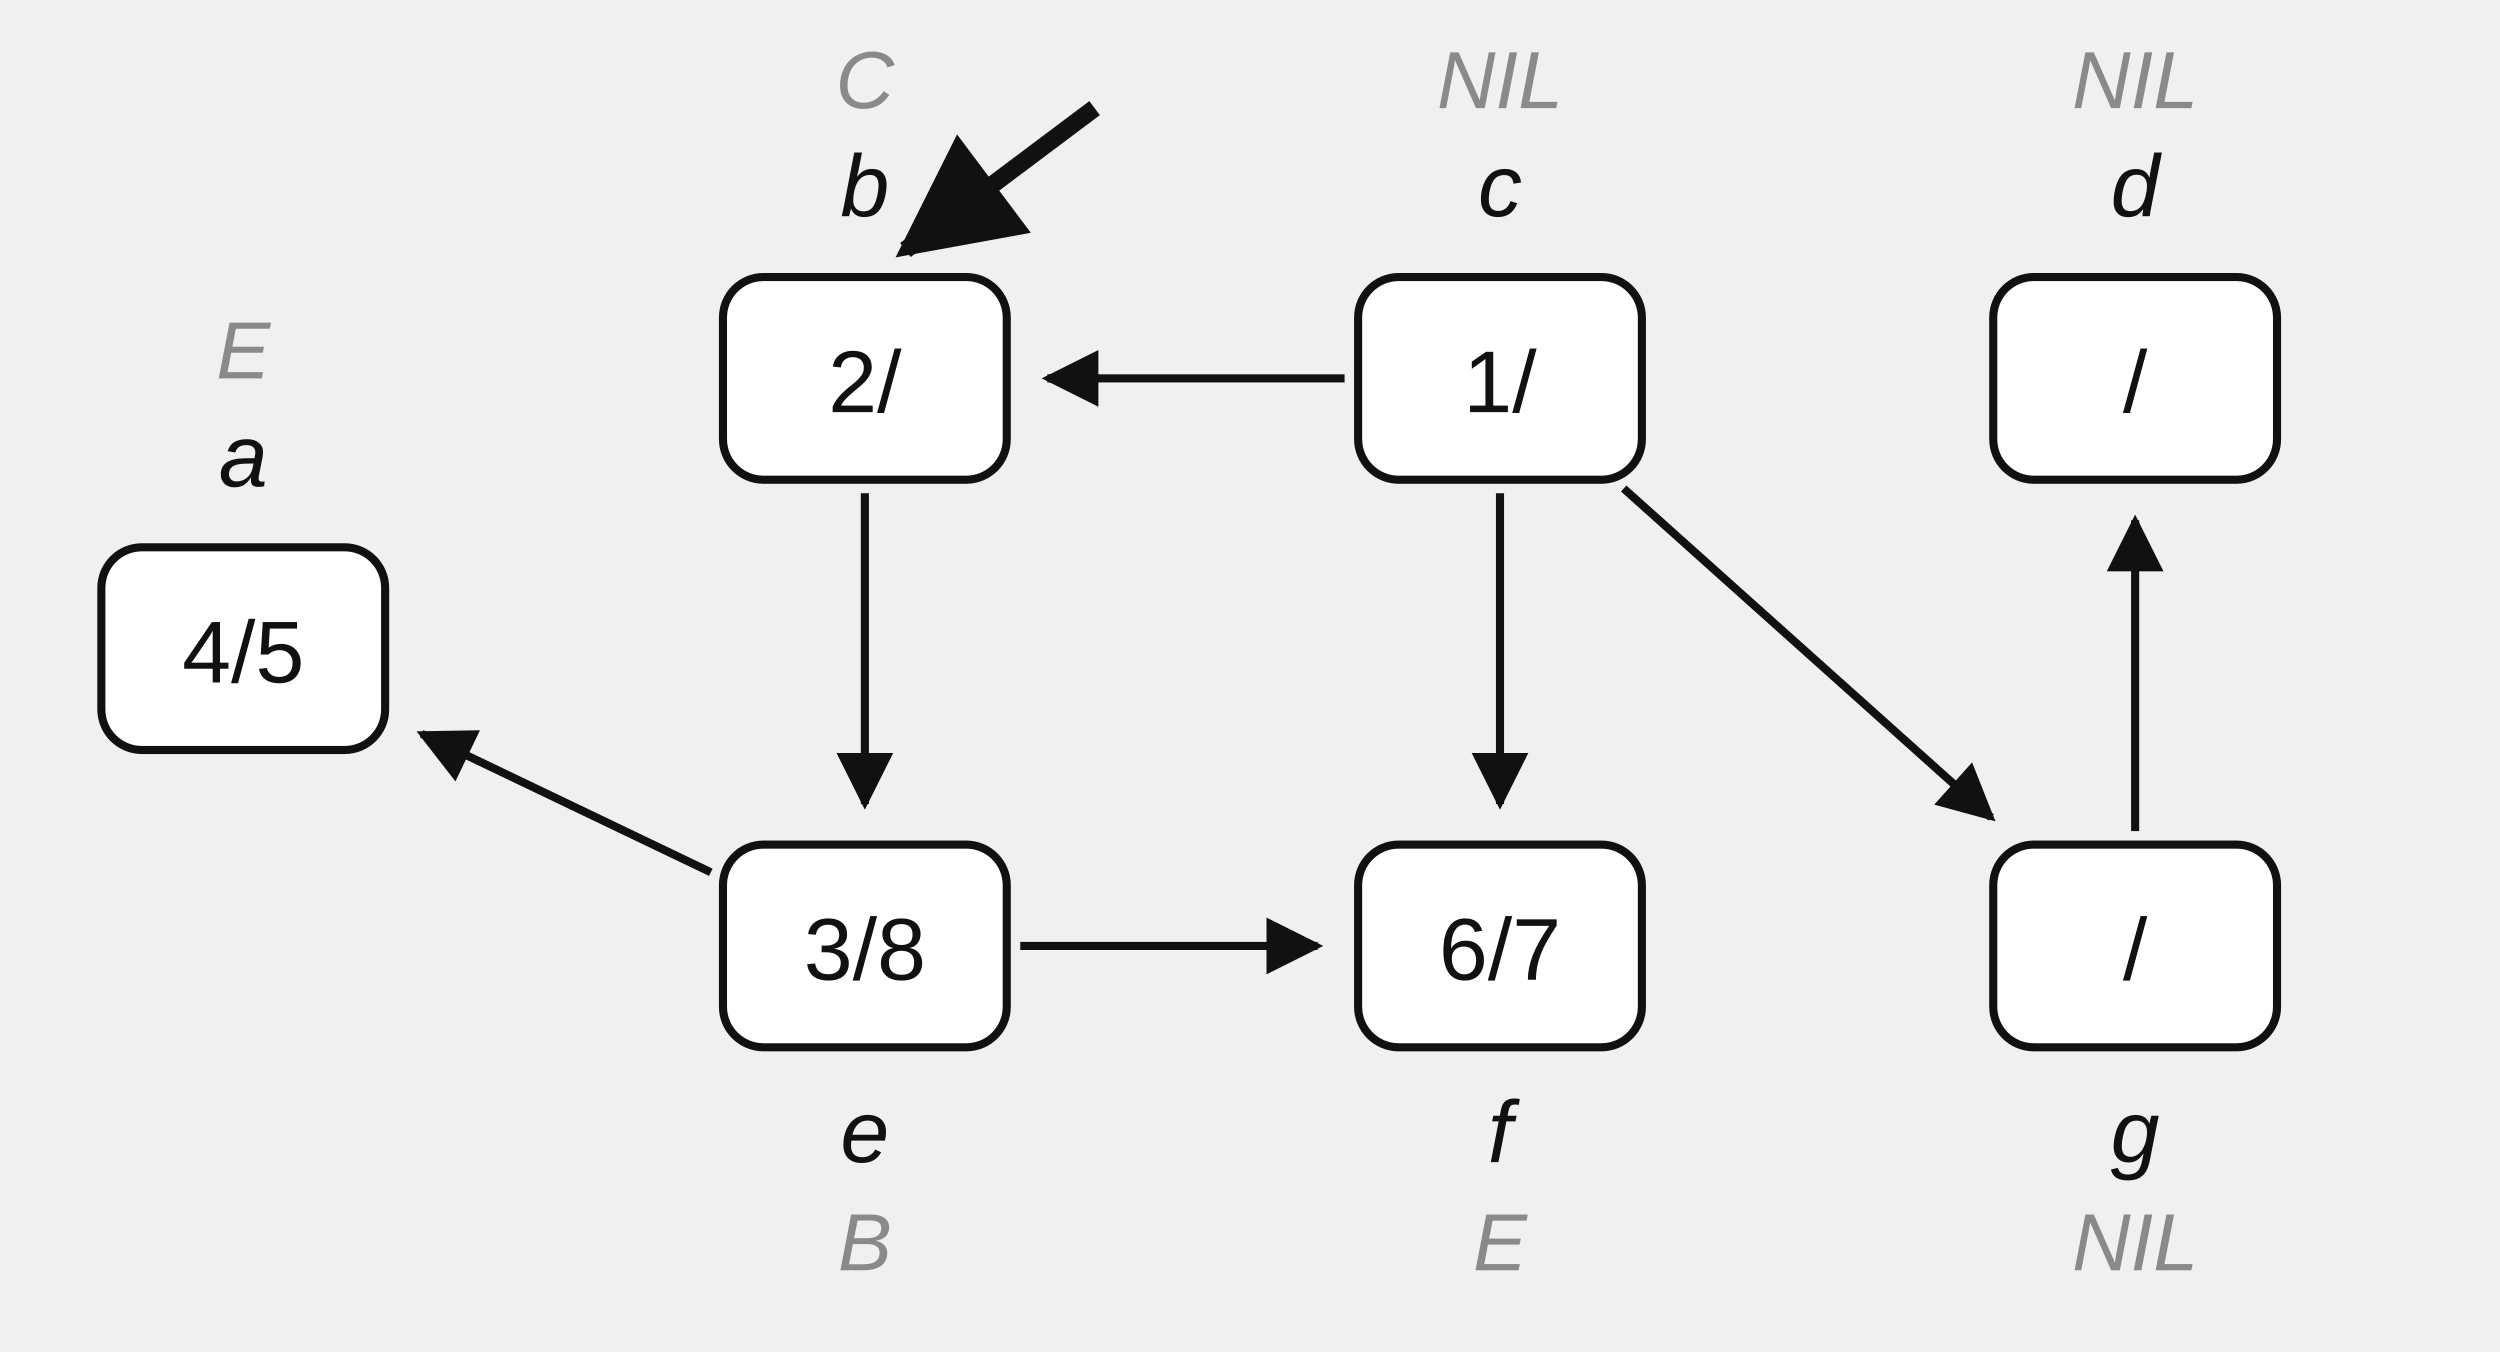
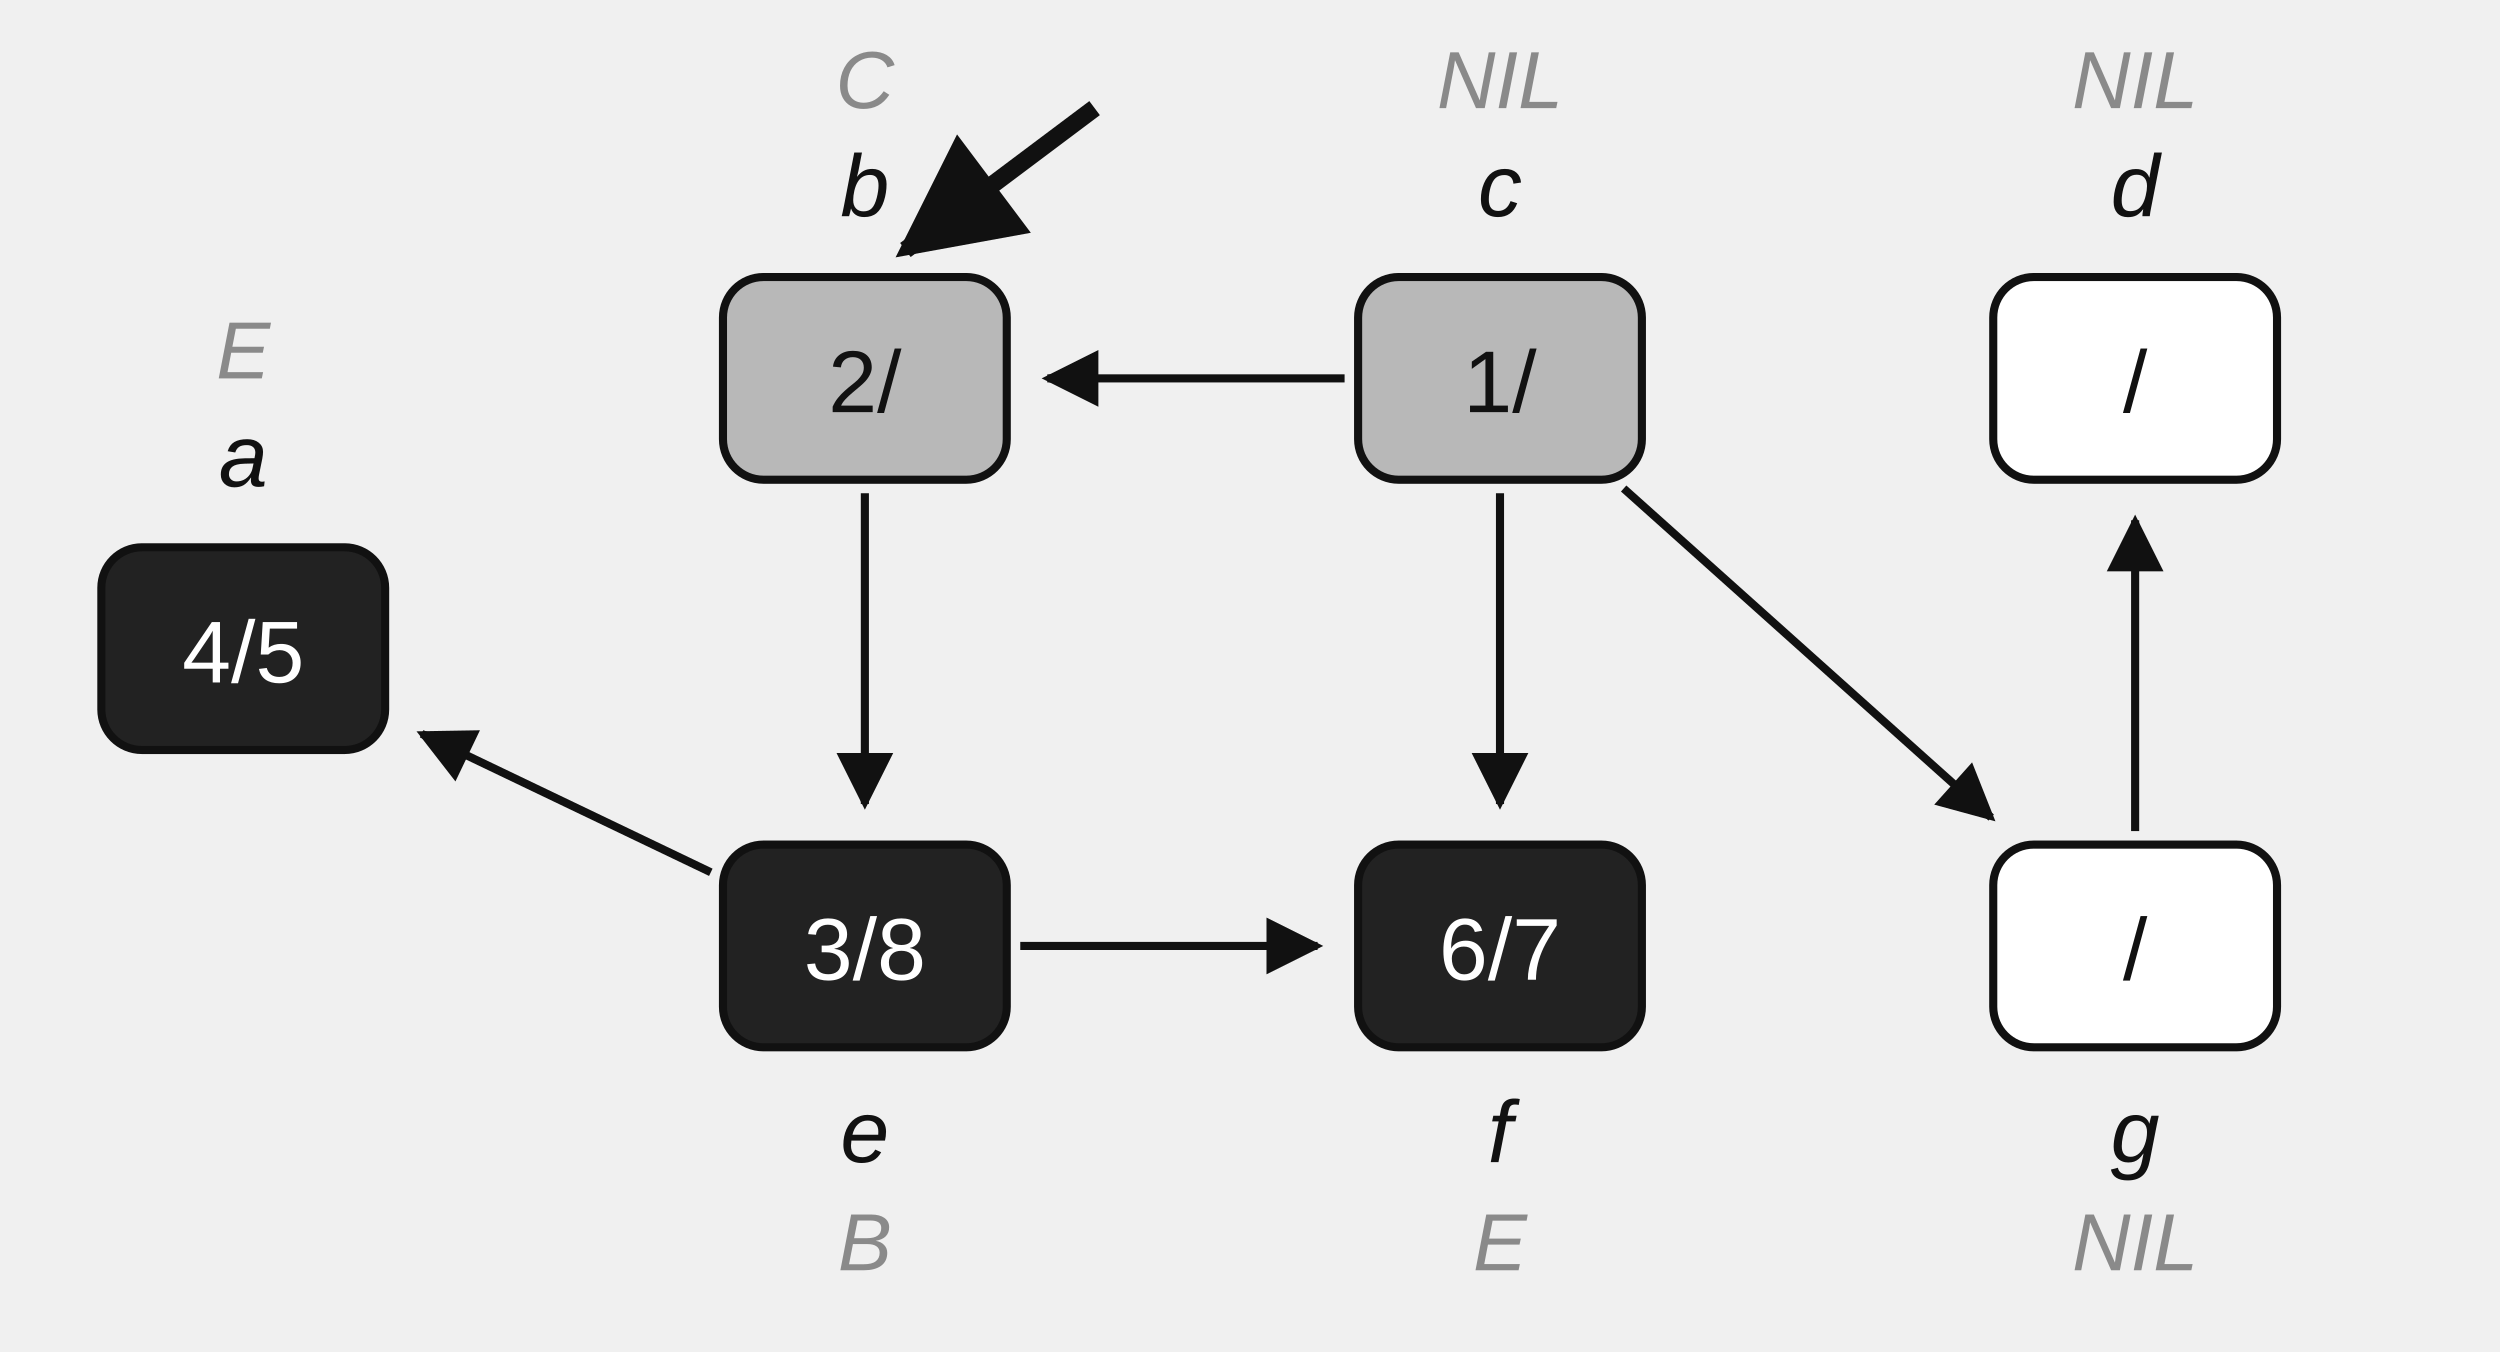
<svg xmlns="http://www.w3.org/2000/svg" viewBox="0 0 370 200" width="370" height="200" font-family="Arial, Helvetica, sans-serif">
  <defs>
    <marker id="a" viewBox="0 0 10 10" refX="9" refY="5" markerWidth="7" markerHeight="7" orient="auto-start-reverse">
      <path d="M 0 0 L 10 5 L 0 10 z" fill="#111" />
    </marker>
  </defs>
  <line x1="199.0" y1="56.0" x2="155.0" y2="56.0" stroke="#111" stroke-width="1.2" marker-end="url(#a)" />
  <line x1="222.0" y1="73.0" x2="222.0" y2="119.0" stroke="#111" stroke-width="1.2" marker-end="url(#a)" />
  <line x1="240.3" y1="72.3" x2="294.7" y2="121.0" stroke="#111" stroke-width="1.2" marker-end="url(#a)" />
  <line x1="128.0" y1="73.0" x2="128.0" y2="119.0" stroke="#111" stroke-width="1.2" marker-end="url(#a)" />
  <line x1="105.2" y1="129.1" x2="62.4" y2="108.6" stroke="#111" stroke-width="1.2" marker-end="url(#a)" />
  <line x1="151.0" y1="140.0" x2="195.0" y2="140.0" stroke="#111" stroke-width="1.2" marker-end="url(#a)" />
  <line x1="316.0" y1="123.0" x2="316.0" y2="77.0" stroke="#111" stroke-width="1.2" marker-end="url(#a)" />
-   <rect x="15.0" y="81.0" width="42" height="30" rx="6" fill="#fff" stroke="#111" stroke-width="1.2" />
-   <text x="36" y="101" text-anchor="middle" font-size="13" fill="#111" font-weight="normal" font-style="normal">4/5</text>
+   <rect x="15.0" y="81.0" width="42" height="30" rx="6" fill="#222" stroke="#111" stroke-width="1.2" />
+   <text x="36" y="101" text-anchor="middle" font-size="13" fill="#fff" font-weight="normal" font-style="normal">4/5</text>
  <text x="36" y="72" text-anchor="middle" font-size="13" fill="#111" font-weight="normal" font-style="italic">a</text>
  <text x="36" y="56" text-anchor="middle" font-size="12" fill="#8a8a8a" font-weight="normal" font-style="italic">E</text>
-   <rect x="107.0" y="41.0" width="42" height="30" rx="6" fill="#fff" stroke="#111" stroke-width="1.2" />
+   <rect x="107.0" y="41.0" width="42" height="30" rx="6" fill="#b8b8b8" stroke="#111" stroke-width="1.2" />
  <text x="128" y="61" text-anchor="middle" font-size="13" fill="#111" font-weight="normal" font-style="normal">2/</text>
  <text x="128" y="32" text-anchor="middle" font-size="13" fill="#111" font-weight="normal" font-style="italic">b</text>
  <text x="128" y="16" text-anchor="middle" font-size="12" fill="#8a8a8a" font-weight="normal" font-style="italic">C</text>
-   <rect x="201.0" y="41.0" width="42" height="30" rx="6" fill="#fff" stroke="#111" stroke-width="1.2" />
+   <rect x="201.0" y="41.0" width="42" height="30" rx="6" fill="#b8b8b8" stroke="#111" stroke-width="1.2" />
  <text x="222" y="61" text-anchor="middle" font-size="13" fill="#111" font-weight="normal" font-style="normal">1/</text>
  <text x="222" y="32" text-anchor="middle" font-size="13" fill="#111" font-weight="normal" font-style="italic">c</text>
  <text x="222" y="16" text-anchor="middle" font-size="12" fill="#8a8a8a" font-weight="normal" font-style="italic">NIL</text>
  <rect x="295.0" y="41.0" width="42" height="30" rx="6" fill="#fff" stroke="#111" stroke-width="1.2" />
  <text x="316" y="61" text-anchor="middle" font-size="13" fill="#111" font-weight="normal" font-style="normal">/</text>
  <text x="316" y="32" text-anchor="middle" font-size="13" fill="#111" font-weight="normal" font-style="italic">d</text>
  <text x="316" y="16" text-anchor="middle" font-size="12" fill="#8a8a8a" font-weight="normal" font-style="italic">NIL</text>
-   <rect x="107.0" y="125.0" width="42" height="30" rx="6" fill="#fff" stroke="#111" stroke-width="1.2" />
-   <text x="128" y="145" text-anchor="middle" font-size="13" fill="#111" font-weight="normal" font-style="normal">3/8</text>
+   <rect x="107.0" y="125.0" width="42" height="30" rx="6" fill="#222" stroke="#111" stroke-width="1.2" />
+   <text x="128" y="145" text-anchor="middle" font-size="13" fill="#fff" font-weight="normal" font-style="normal">3/8</text>
  <text x="128" y="172" text-anchor="middle" font-size="13" fill="#111" font-weight="normal" font-style="italic">e</text>
  <text x="128" y="188" text-anchor="middle" font-size="12" fill="#8a8a8a" font-weight="normal" font-style="italic">B</text>
-   <rect x="201.0" y="125.0" width="42" height="30" rx="6" fill="#fff" stroke="#111" stroke-width="1.2" />
-   <text x="222" y="145" text-anchor="middle" font-size="13" fill="#111" font-weight="normal" font-style="normal">6/7</text>
+   <rect x="201.0" y="125.0" width="42" height="30" rx="6" fill="#222" stroke="#111" stroke-width="1.2" />
+   <text x="222" y="145" text-anchor="middle" font-size="13" fill="#fff" font-weight="normal" font-style="normal">6/7</text>
  <text x="222" y="172" text-anchor="middle" font-size="13" fill="#111" font-weight="normal" font-style="italic">f</text>
  <text x="222" y="188" text-anchor="middle" font-size="12" fill="#8a8a8a" font-weight="normal" font-style="italic">E</text>
  <rect x="295.0" y="125.0" width="42" height="30" rx="6" fill="#fff" stroke="#111" stroke-width="1.2" />
  <text x="316" y="145" text-anchor="middle" font-size="13" fill="#111" font-weight="normal" font-style="normal">/</text>
  <text x="316" y="172" text-anchor="middle" font-size="13" fill="#111" font-weight="normal" font-style="italic">g</text>
  <text x="316" y="188" text-anchor="middle" font-size="12" fill="#8a8a8a" font-weight="normal" font-style="italic">NIL</text>
  <path d="M 162 16 L 134 37.0" stroke="#111" stroke-width="2.6" marker-end="url(#a)" />
</svg>
